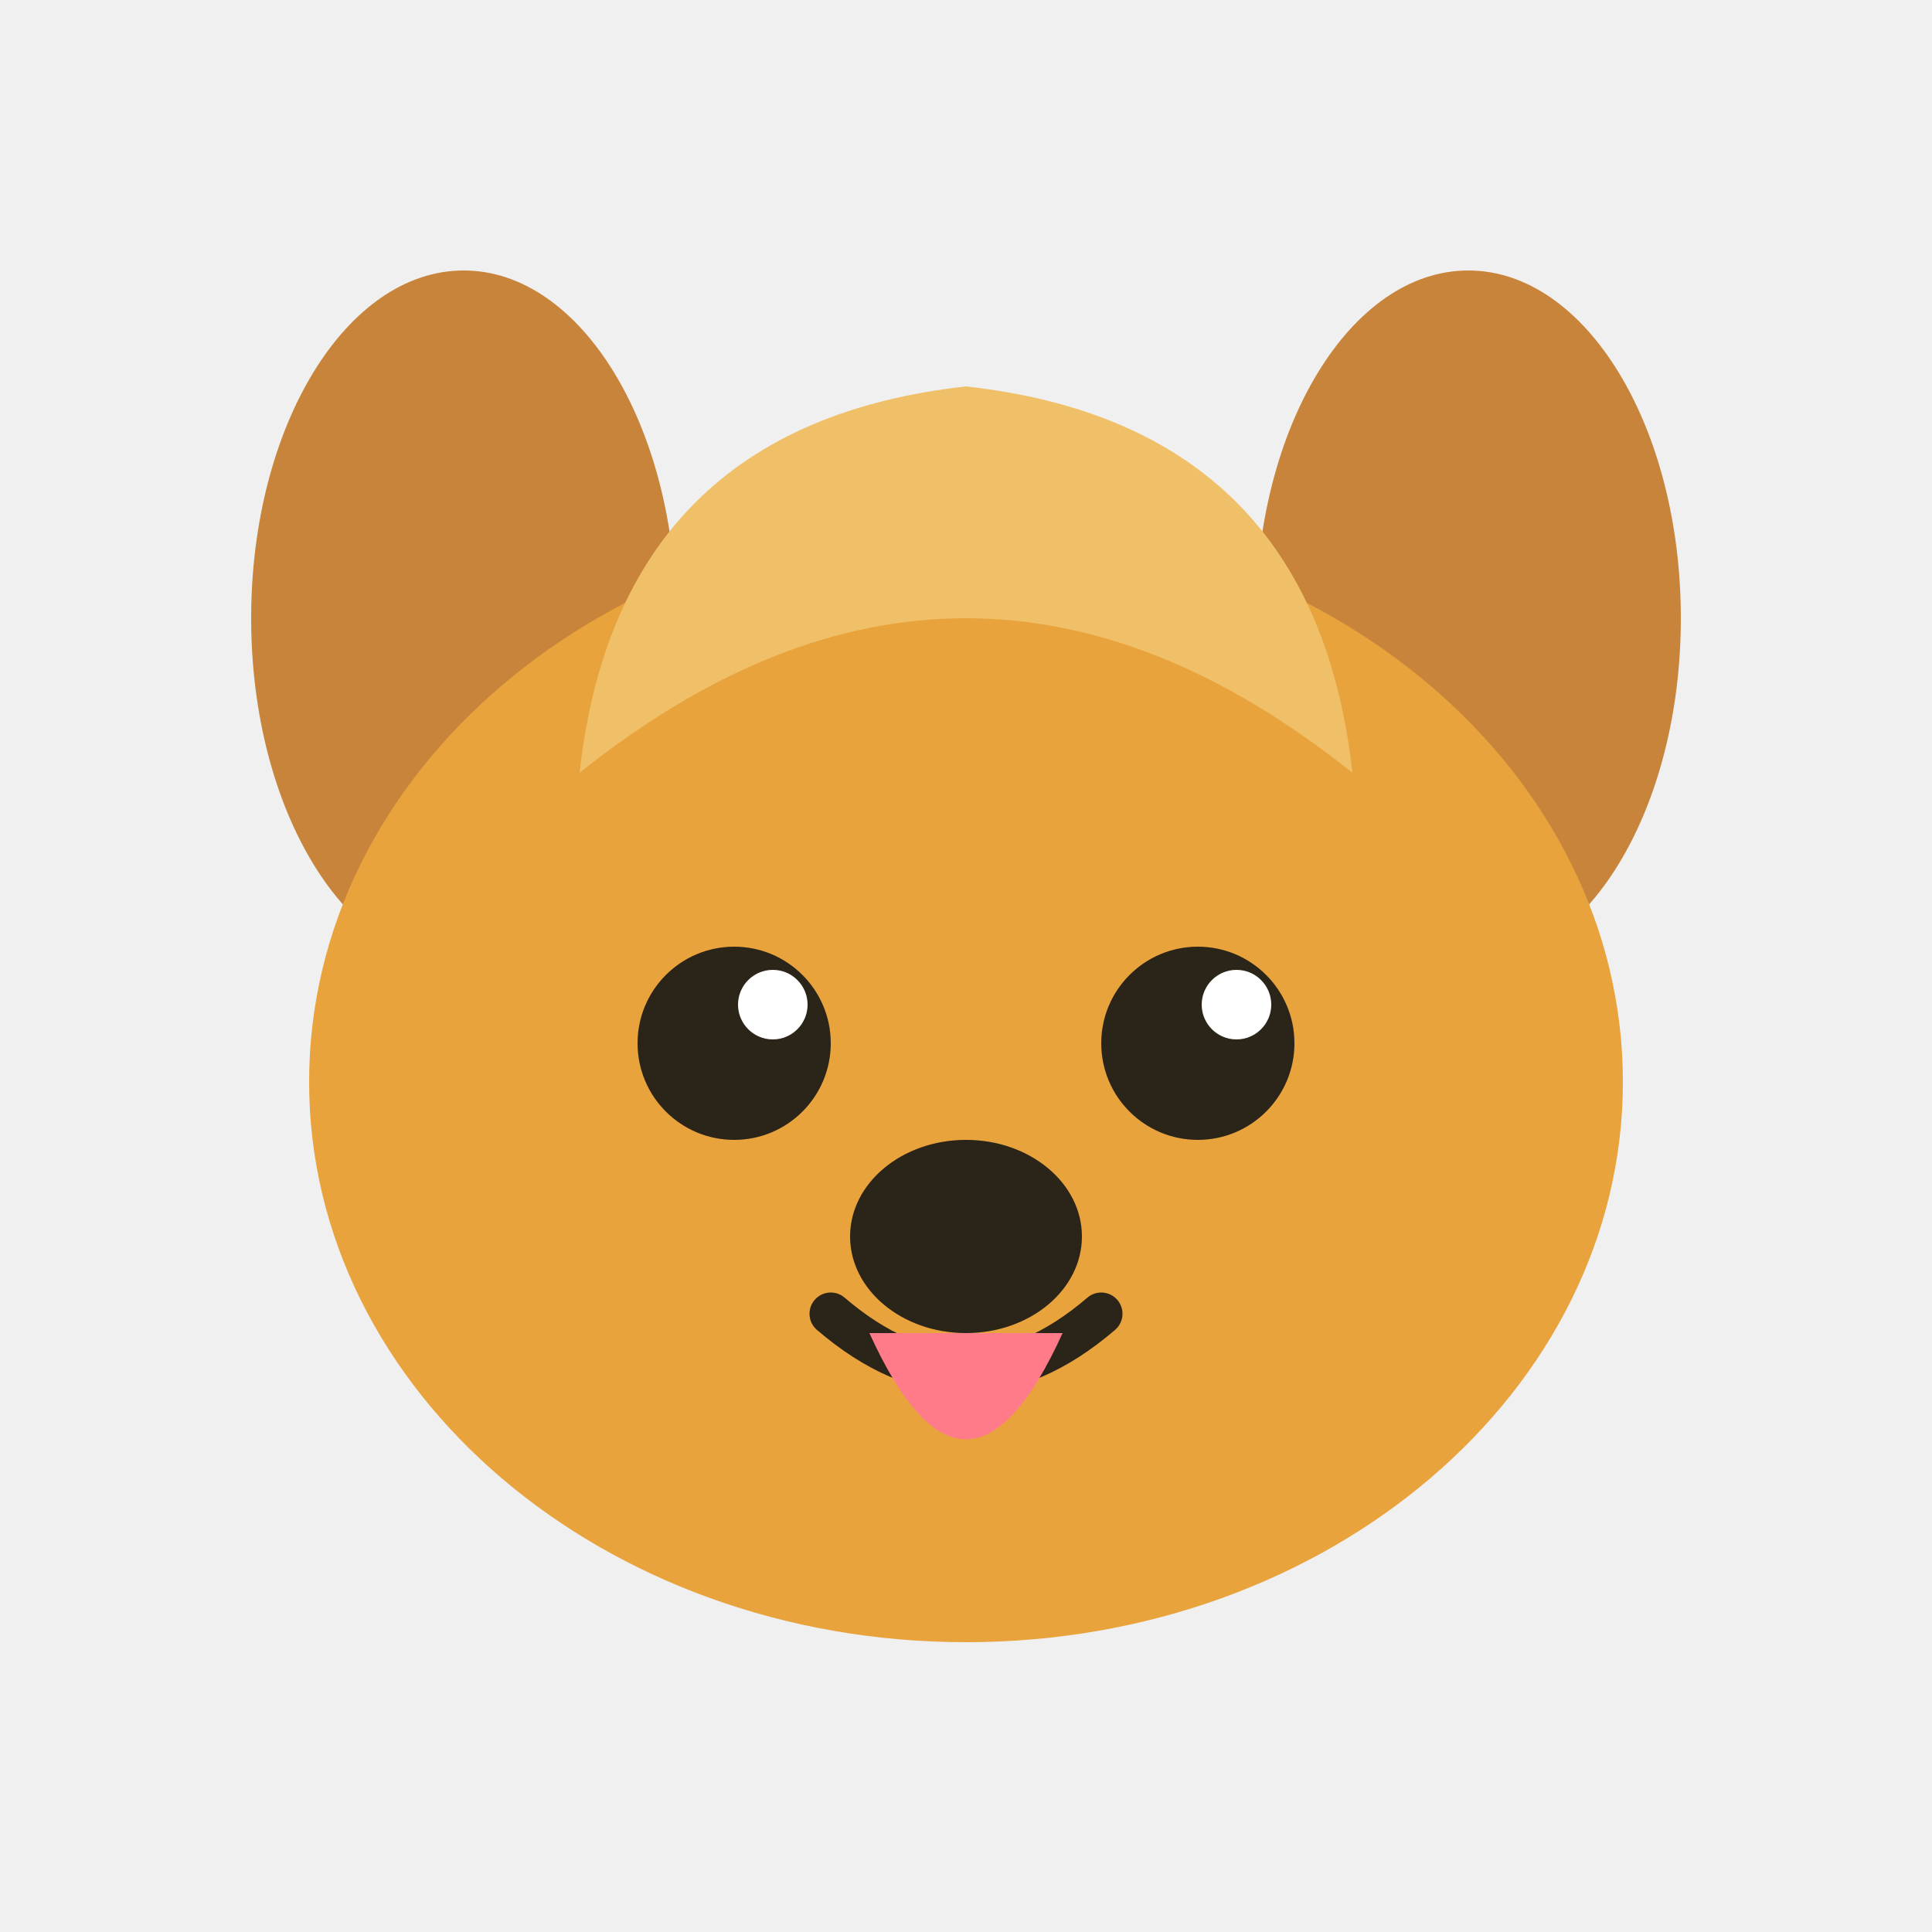
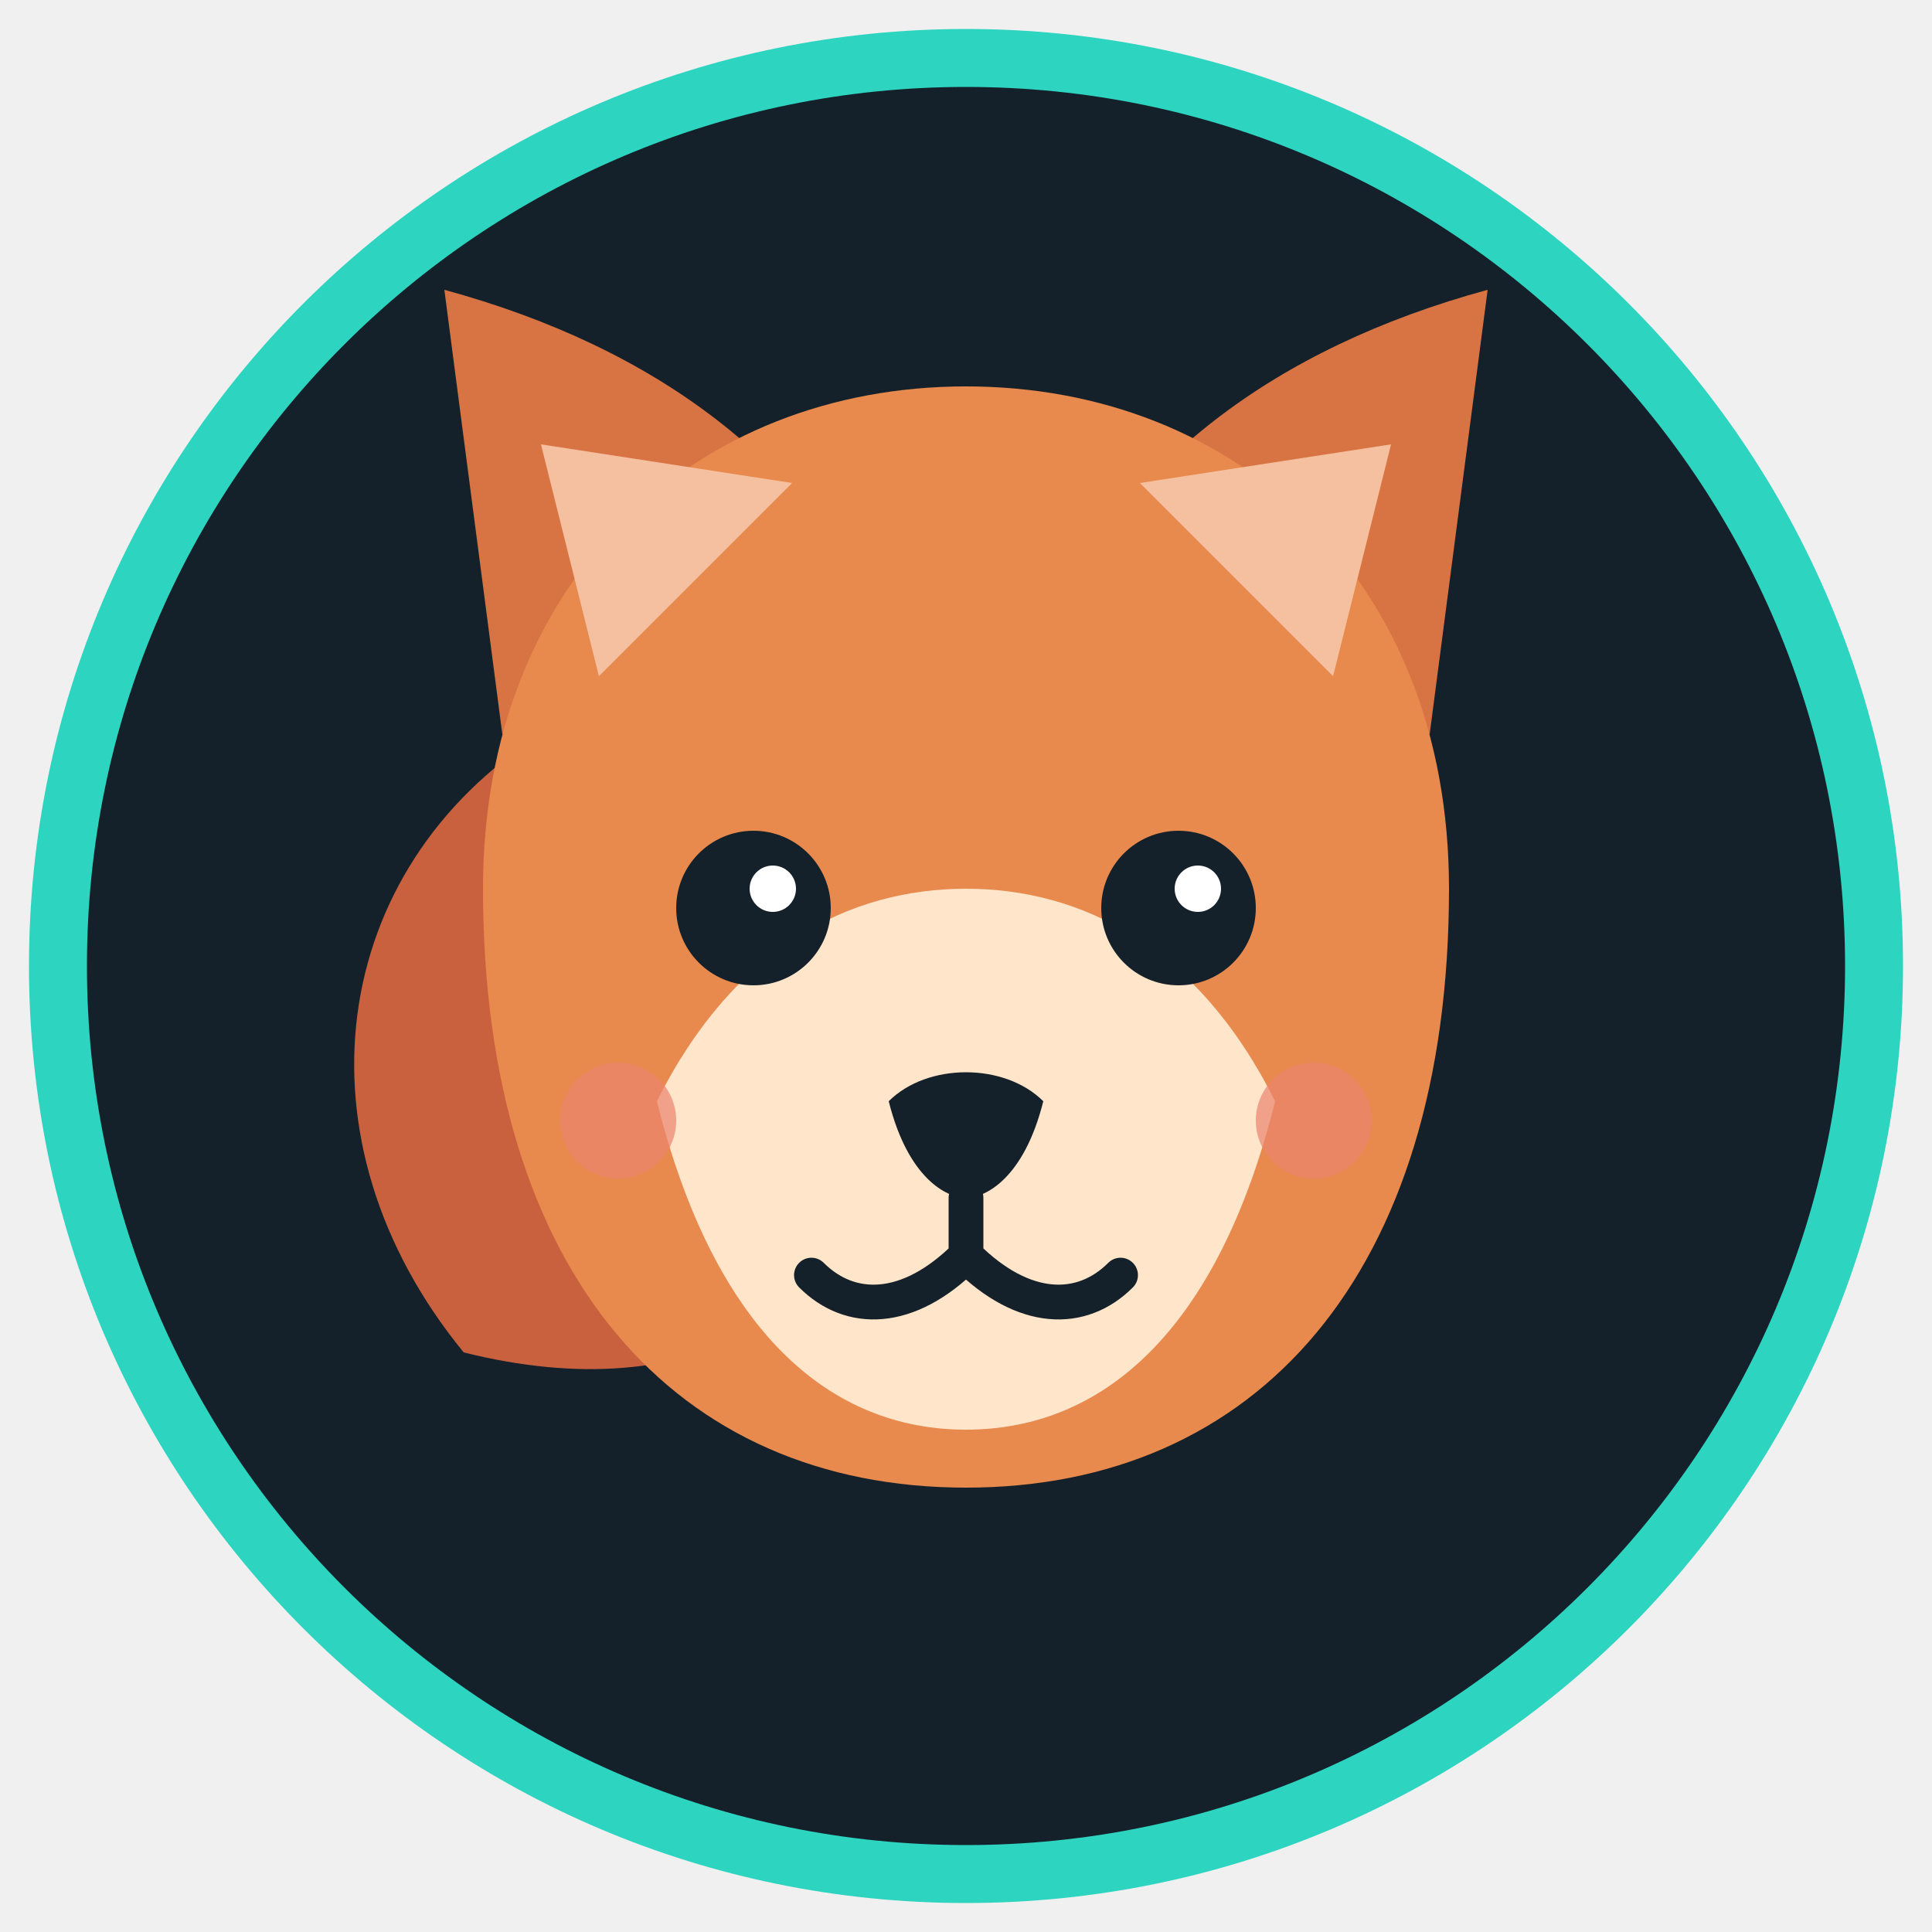
<svg xmlns="http://www.w3.org/2000/svg" viewBox="0 0 100 100">
-   <ellipse cx="24" cy="32" rx="11" ry="18" fill="#c8843a" />
-   <ellipse cx="76" cy="32" rx="11" ry="18" fill="#c8843a" />
-   <ellipse cx="50" cy="56" rx="34" ry="29" fill="#e8a33d" />
-   <path d="M30 40 Q32 22 50 20 Q68 22 70 40 Q60 32 50 32 Q40 32 30 40Z" fill="#f0c068" />
-   <circle cx="38" cy="54" r="5" fill="#2b2419" />
-   <circle cx="62" cy="54" r="5" fill="#2b2419" />
-   <circle cx="40" cy="52" r="1.8" fill="#fff" />
-   <circle cx="64" cy="52" r="1.8" fill="#fff" />
-   <ellipse cx="50" cy="64" rx="6" ry="5" fill="#2b2419" />
-   <path d="M43 68 Q50 74 57 68" fill="none" stroke="#2b2419" stroke-width="2.2" stroke-linecap="round" />
-   <path d="M45 69 Q50 80 55 69Z" fill="#ff7b8a" />
+   <circle cx="50" cy="50" r="47" fill="#14212a" stroke="#2dd4bf" stroke-width="3" />
+   <path d="M24 70c-9-11-7-25 4-32 3 11 10 17 21 20-5 10-13 15-25 12Z" fill="#c9613f" />
+   <path d="M26 38 23 15c11 3 19 9 23 18ZM74 38l3-23c-11 3-19 9-23 18Z" fill="#d87443" />
+   <path d="M25 46c0-16 11-26 25-26s25 10 25 26c0 20-10 31-25 31S25 66 25 46Z" fill="#e8894d" />
+   <path d="m28 23 3 12 10-10Zm44 0-3 12-10-10Z" fill="#f5c0a0" />
+   <path d="M34 57c4-8 10-11 16-11s12 3 16 11c-3 12-9 17-16 17s-13-5-16-17Z" fill="#ffe5ca" />
+   <circle cx="39" cy="47" r="4" fill="#14212a" />
+   <circle cx="61" cy="47" r="4" fill="#14212a" />
+   <circle cx="40" cy="46" r="1.2" fill="#fff" />
+   <circle cx="62" cy="46" r="1.2" fill="#fff" />
+   <path d="M46 57c2-2 6-2 8 0-1 4-3 5-4 5s-3-1-4-5Z" fill="#14212a" />
+   <path d="M50 62v3m0 0c-3 3-6 3-8 1m8-1c3 3 6 3 8 1" fill="none" stroke="#14212a" stroke-width="1.8" stroke-linecap="round" stroke-linejoin="round" />
+   <circle cx="32" cy="58" r="3" fill="#eb856e" opacity=".7" />
+   <circle cx="68" cy="58" r="3" fill="#eb856e" opacity=".7" />
</svg>
